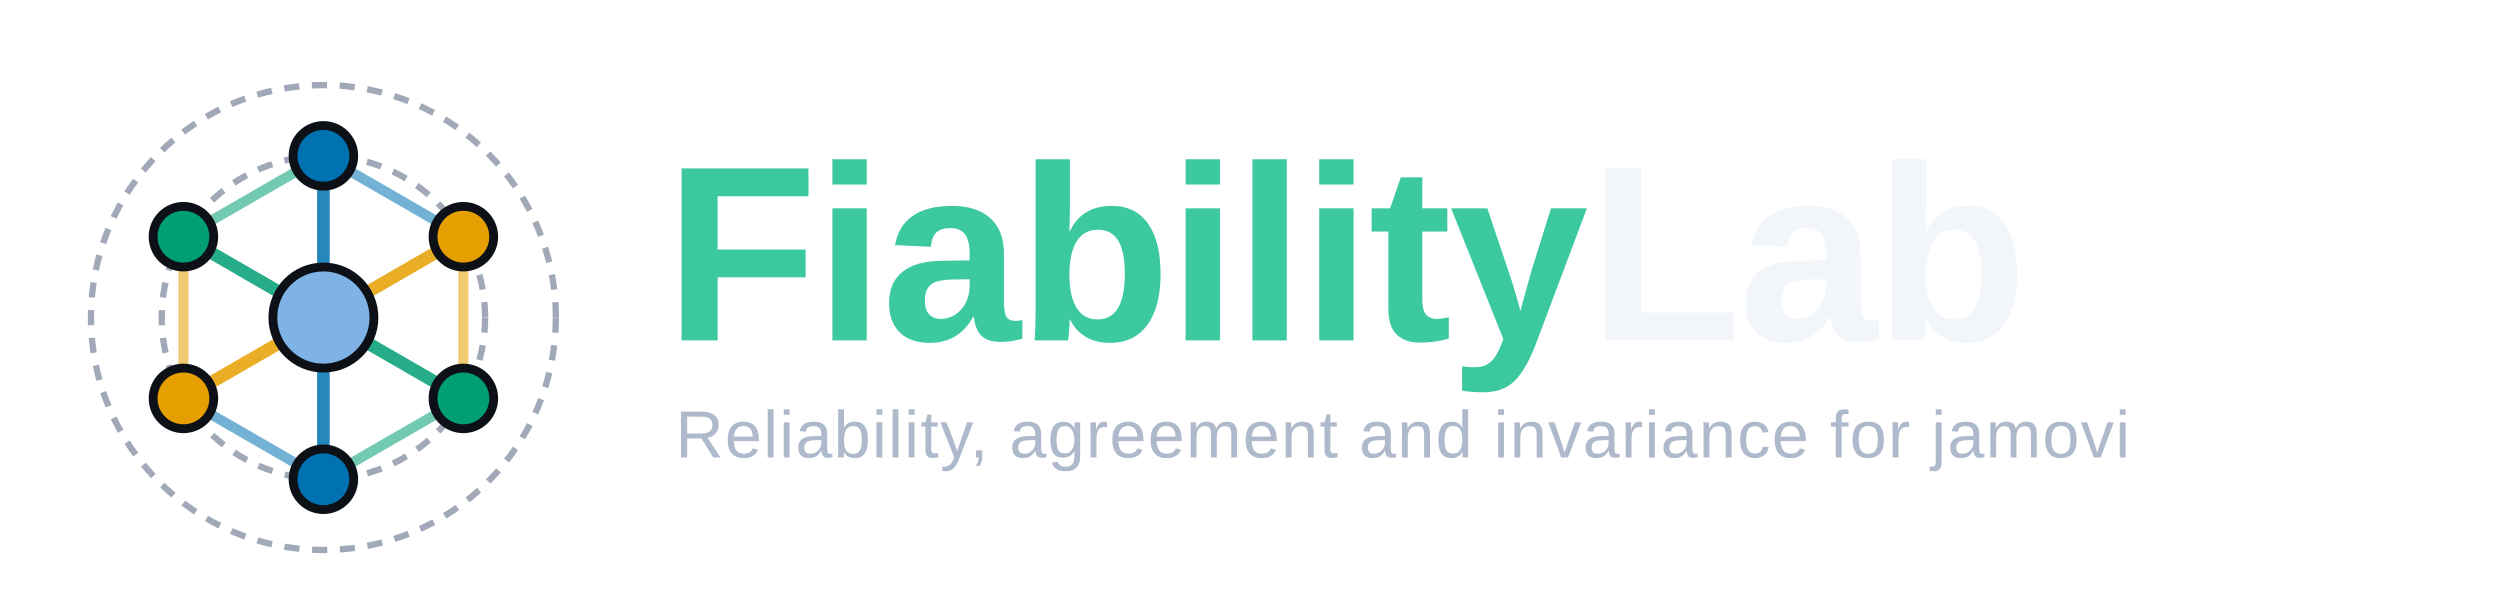
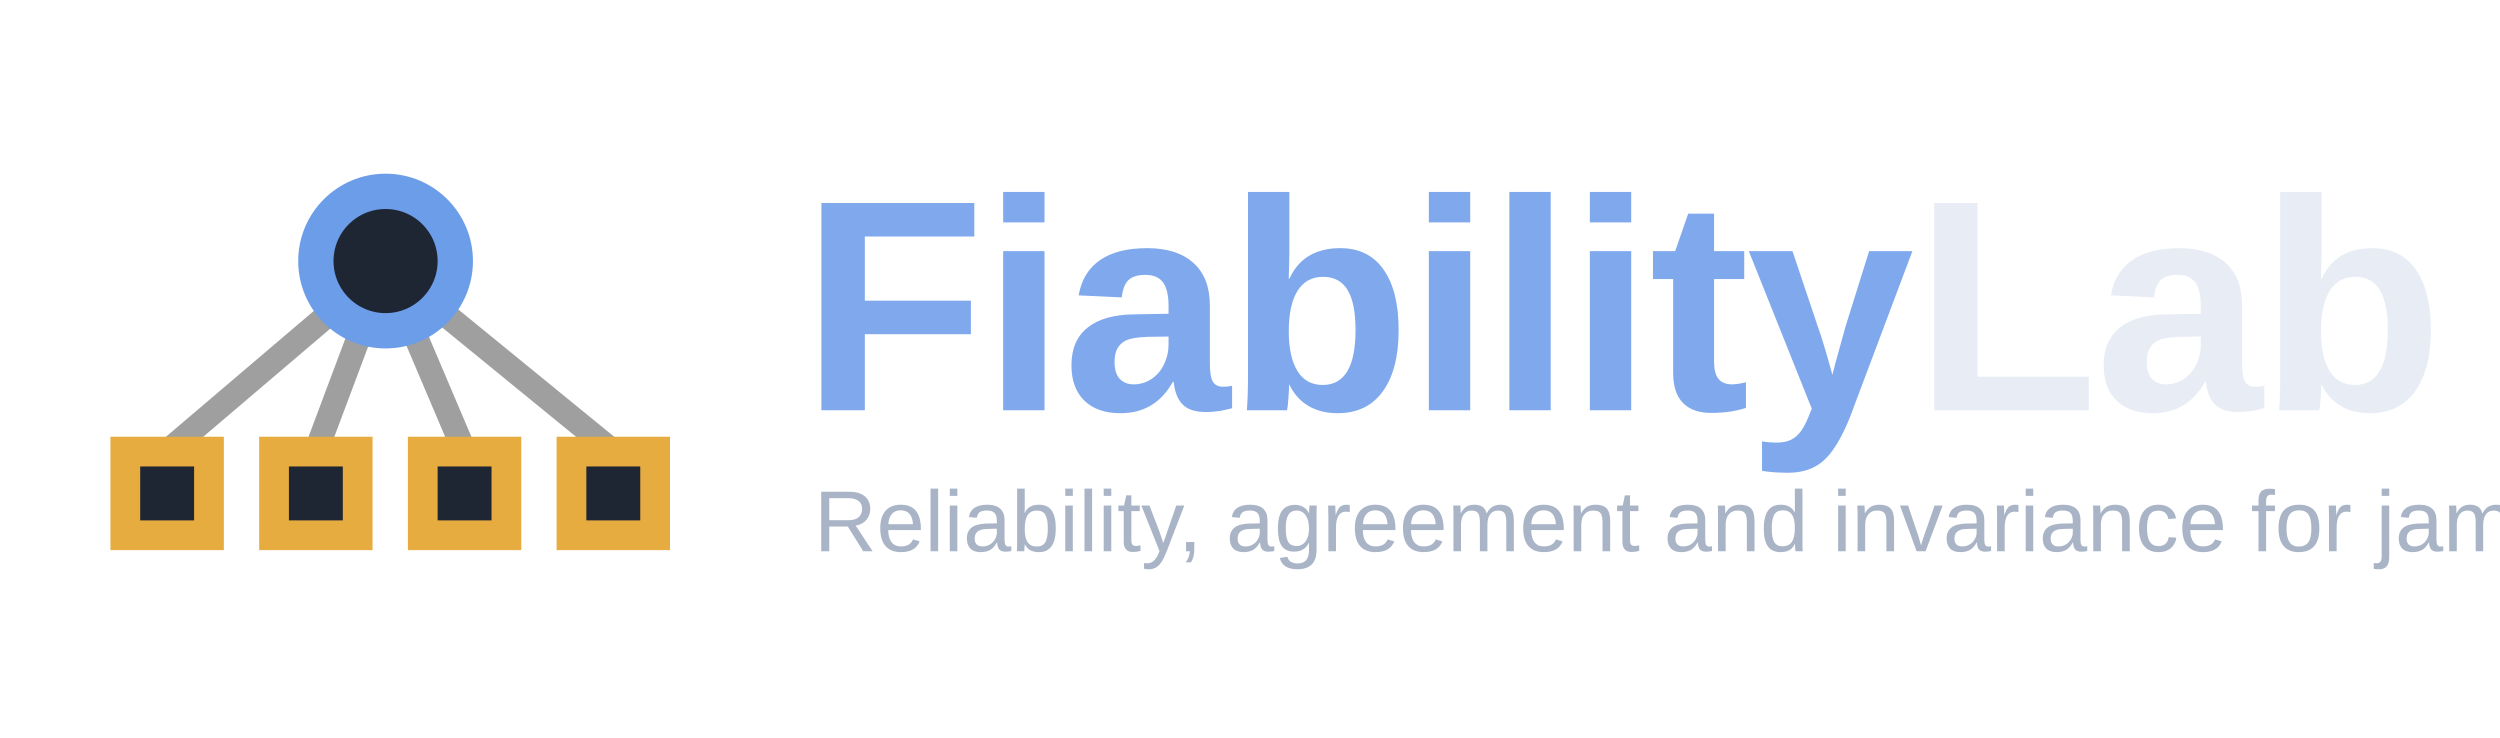
- <svg xmlns="http://www.w3.org/2000/svg" viewBox="0 0 940 230" width="940" height="230" role="img" aria-label="FiabilityLab">
-   <g transform="translate(0 -6) scale(0.95)">
-     <circle cx="128" cy="132" r="92" fill="none" stroke="#8A94A6" stroke-width="2.5" stroke-dasharray="6 5" opacity="0.8" />
-     <circle cx="128" cy="132" r="64" fill="none" stroke="#8A94A6" stroke-width="2.5" stroke-dasharray="6 5" opacity="0.8" />
-     <line x1="128.0" y1="68.0" x2="183.4" y2="100.0" stroke="#0072B2" stroke-width="4" stroke-linecap="round" opacity="0.55" />
-     <line x1="183.4" y1="100.0" x2="183.4" y2="164.0" stroke="#E69F00" stroke-width="4" stroke-linecap="round" opacity="0.55" />
-     <line x1="183.4" y1="164.0" x2="128.0" y2="196.0" stroke="#009E73" stroke-width="4" stroke-linecap="round" opacity="0.55" />
-     <line x1="128.0" y1="196.0" x2="72.6" y2="164.0" stroke="#0072B2" stroke-width="4" stroke-linecap="round" opacity="0.55" />
-     <line x1="72.6" y1="164.0" x2="72.6" y2="100.0" stroke="#E69F00" stroke-width="4" stroke-linecap="round" opacity="0.55" />
-     <line x1="72.6" y1="100.0" x2="128.0" y2="68.0" stroke="#009E73" stroke-width="4" stroke-linecap="round" opacity="0.55" />
-     <line x1="128" y1="132" x2="128.0" y2="68.0" stroke="#0072B2" stroke-width="5" stroke-linecap="round" opacity="0.85" />
-     <line x1="128" y1="132" x2="183.4" y2="100.0" stroke="#E69F00" stroke-width="5" stroke-linecap="round" opacity="0.85" />
-     <line x1="128" y1="132" x2="183.4" y2="164.0" stroke="#009E73" stroke-width="5" stroke-linecap="round" opacity="0.85" />
-     <line x1="128" y1="132" x2="128.0" y2="196.0" stroke="#0072B2" stroke-width="5" stroke-linecap="round" opacity="0.85" />
-     <line x1="128" y1="132" x2="72.6" y2="164.0" stroke="#E69F00" stroke-width="5" stroke-linecap="round" opacity="0.85" />
-     <line x1="128" y1="132" x2="72.6" y2="100.0" stroke="#009E73" stroke-width="5" stroke-linecap="round" opacity="0.85" />
-     <circle cx="128.0" cy="68.0" r="12.0" fill="#0072B2" stroke="#0D1117" stroke-width="3.5" />
-     <circle cx="183.4" cy="100.0" r="12.0" fill="#E69F00" stroke="#0D1117" stroke-width="3.5" />
-     <circle cx="183.4" cy="164.0" r="12.0" fill="#009E73" stroke="#0D1117" stroke-width="3.5" />
-     <circle cx="128.0" cy="196.0" r="12.0" fill="#0072B2" stroke="#0D1117" stroke-width="3.5" />
-     <circle cx="72.6" cy="164.0" r="12.0" fill="#E69F00" stroke="#0D1117" stroke-width="3.5" />
-     <circle cx="72.6" cy="100.0" r="12.0" fill="#009E73" stroke="#0D1117" stroke-width="3.5" />
-     <circle cx="128.0" cy="132.0" r="20.0" fill="#7FB2E5" stroke="#0D1117" stroke-width="3.5" />
+ <svg xmlns="http://www.w3.org/2000/svg" viewBox="0 0 780 230" width="780" height="230" role="img" aria-label="FiabilityLab">
+   <g transform="translate(13 51) scale(2.9)">
+     <line x1="37" y1="11" x2="13.5" y2="31" stroke="#9F9F9F" stroke-width="2.6" stroke-linecap="round" />
+     <line x1="37" y1="11" x2="29.5" y2="31" stroke="#9F9F9F" stroke-width="2.6" stroke-linecap="round" />
+     <line x1="37" y1="11" x2="45.5" y2="31" stroke="#9F9F9F" stroke-width="2.6" stroke-linecap="round" />
+     <line x1="37" y1="11" x2="61.5" y2="31" stroke="#9F9F9F" stroke-width="2.6" stroke-linecap="round" />
+     <circle cx="37" cy="10.5" r="7.5" fill="#1E2533" stroke="#6B9DE8" stroke-width="3.8" />
+     <rect x="9" y="31" width="9" height="9" fill="#1E2533" stroke="#E6AC40" stroke-width="3.2" />
+     <rect x="25" y="31" width="9" height="9" fill="#1E2533" stroke="#E6AC40" stroke-width="3.2" />
+     <rect x="41" y="31" width="9" height="9" fill="#1E2533" stroke="#E6AC40" stroke-width="3.2" />
+     <rect x="57" y="31" width="9" height="9" fill="#1E2533" stroke="#E6AC40" stroke-width="3.2" />
  </g>
-   <text x="250" y="128" font-family="Segoe UI, Helvetica Neue, Arial, sans-serif" font-size="94" font-weight="700" fill="#F2F5FA" letter-spacing="-1">
-     <tspan fill="#3CC9A0">Fiability</tspan>Lab</text>
-   <text x="254" y="172" font-family="Segoe UI, Helvetica Neue, Arial, sans-serif" font-size="25" fill="#AEB9CC" letter-spacing="0.5">Reliability, agreement and invariance for jamovi</text>
+   <text x="250" y="128" font-family="Segoe UI, Helvetica Neue, Arial, sans-serif" font-size="94" font-weight="700" textLength="520" lengthAdjust="spacing" fill="#E8EDF5" letter-spacing="-1">
+     <tspan fill="#7FA9EC">Fiability</tspan>Lab</text>
+   <text x="254" y="172" font-family="Segoe UI, Helvetica Neue, Arial, sans-serif" font-size="27" fill="#A9B4C7" textLength="514" lengthAdjust="spacing">Reliability, agreement and invariance for jamovi</text>
</svg>
